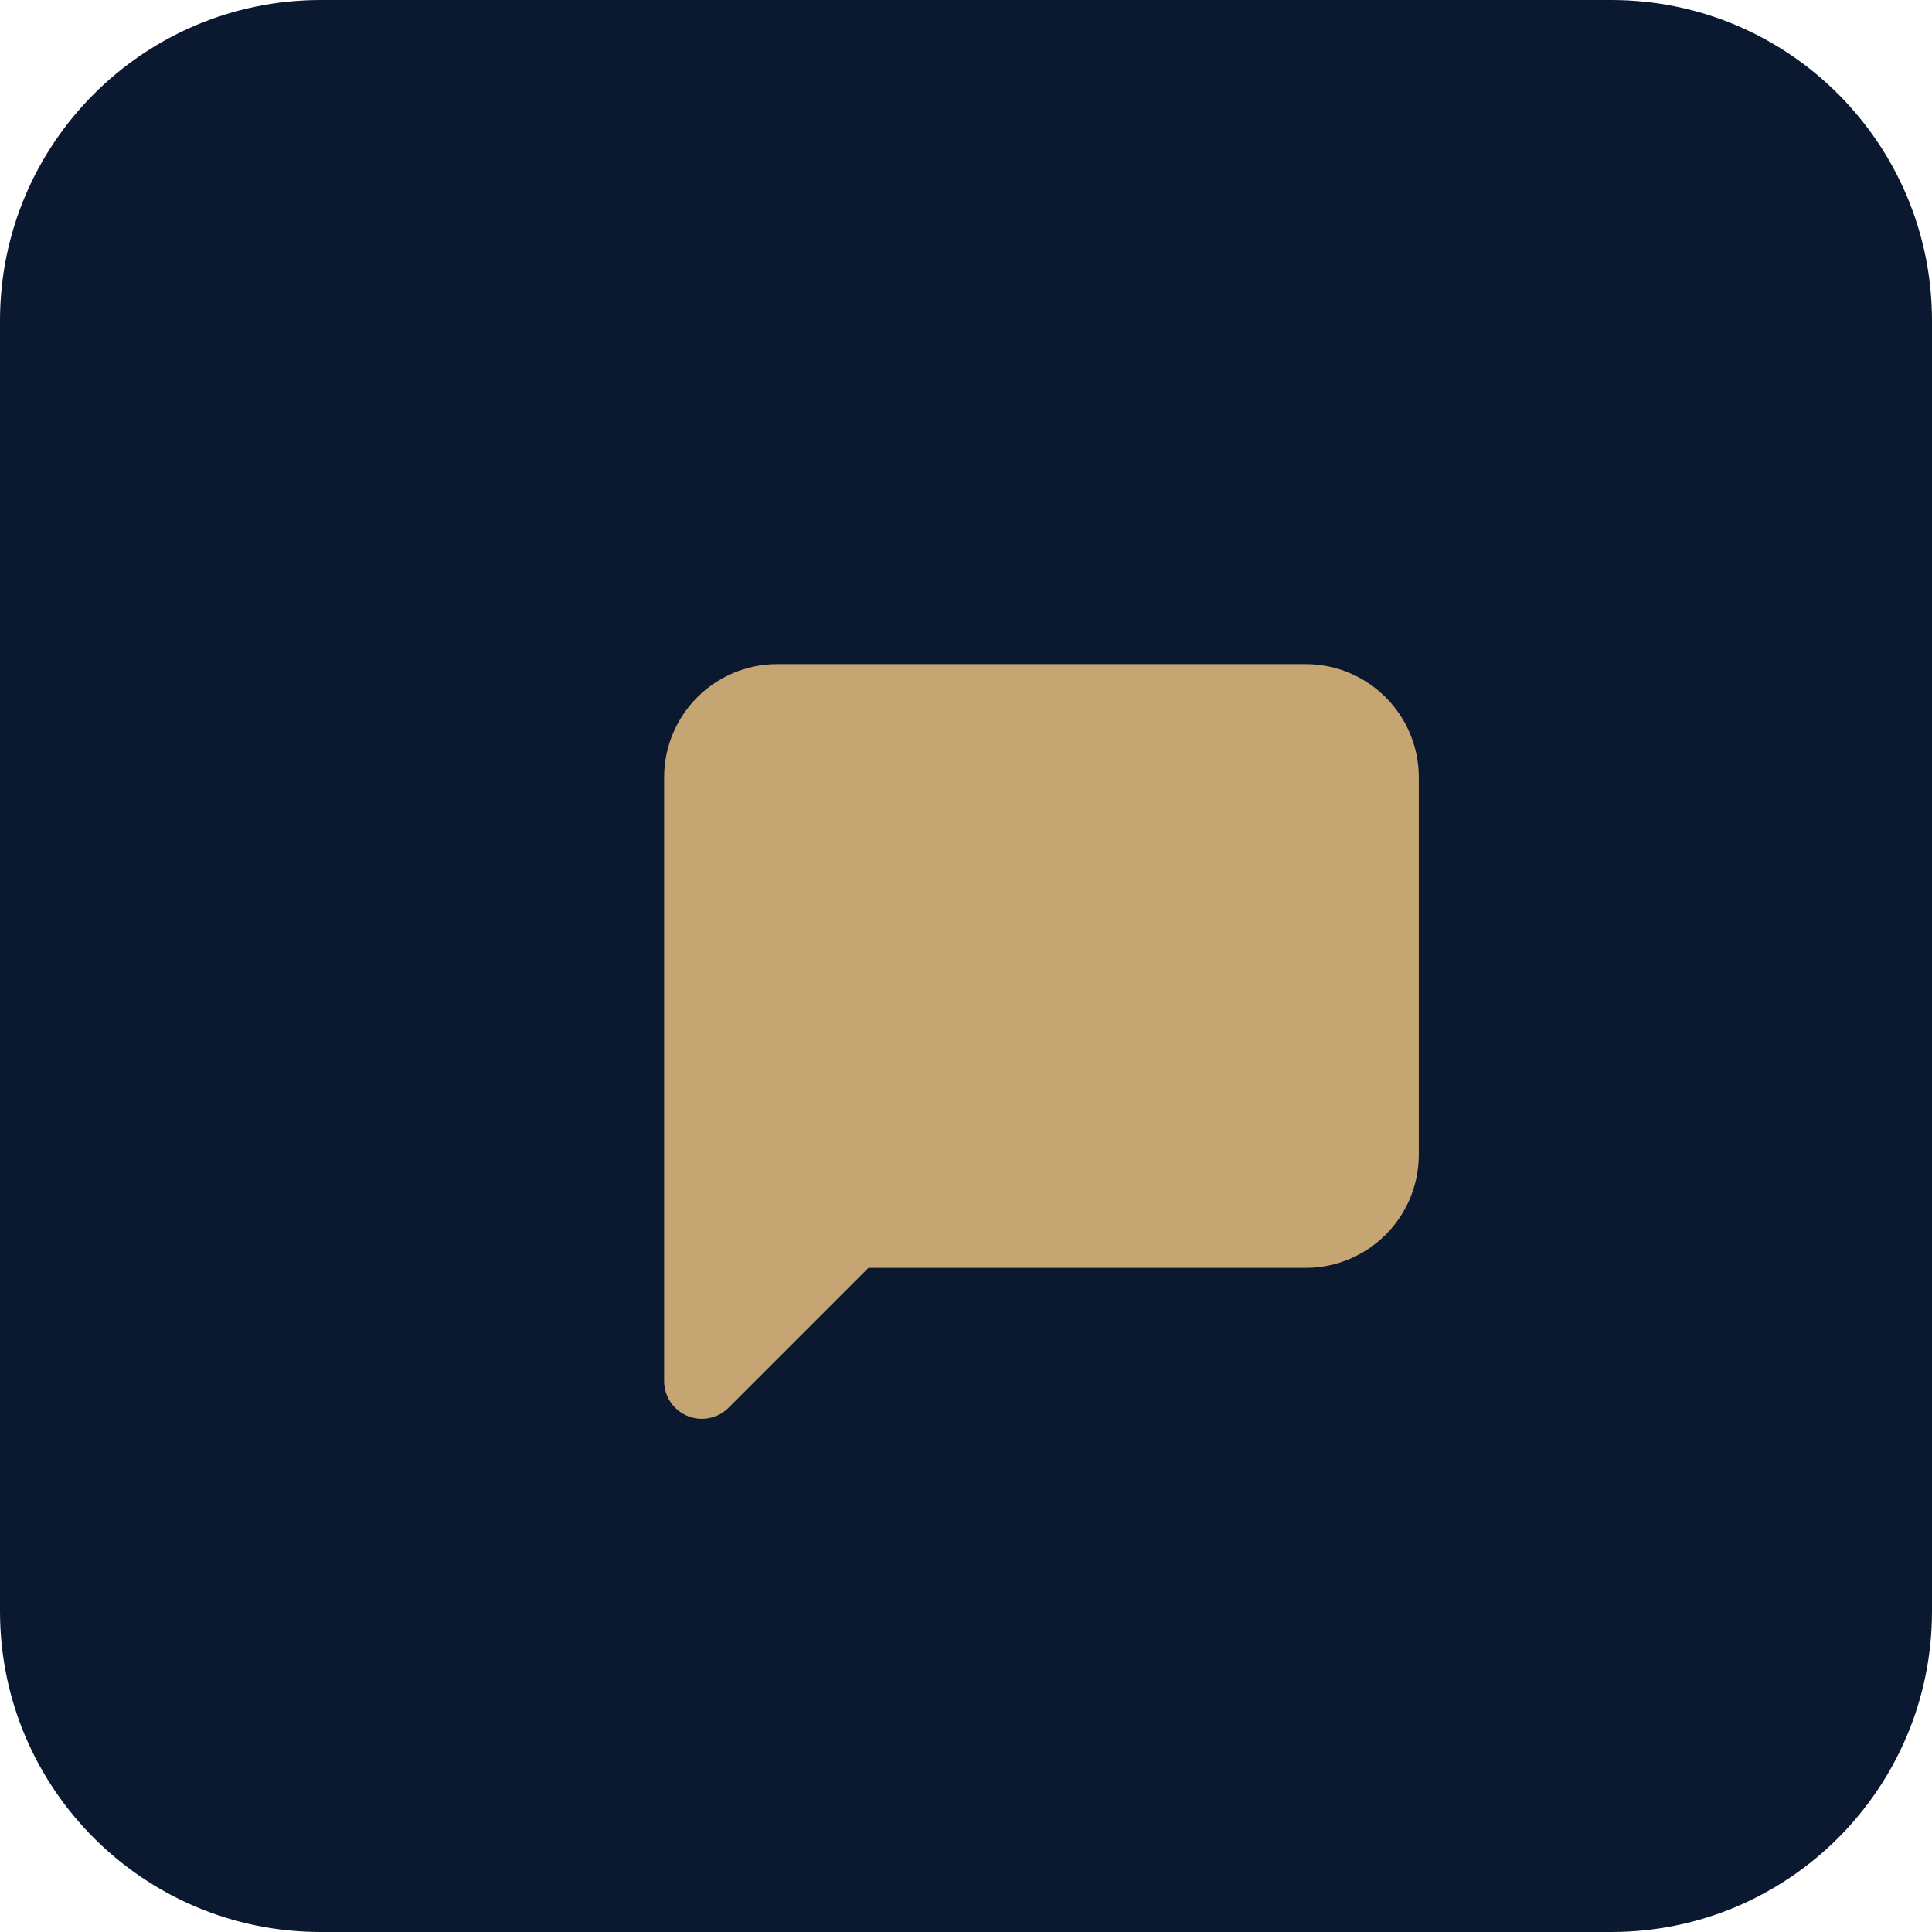
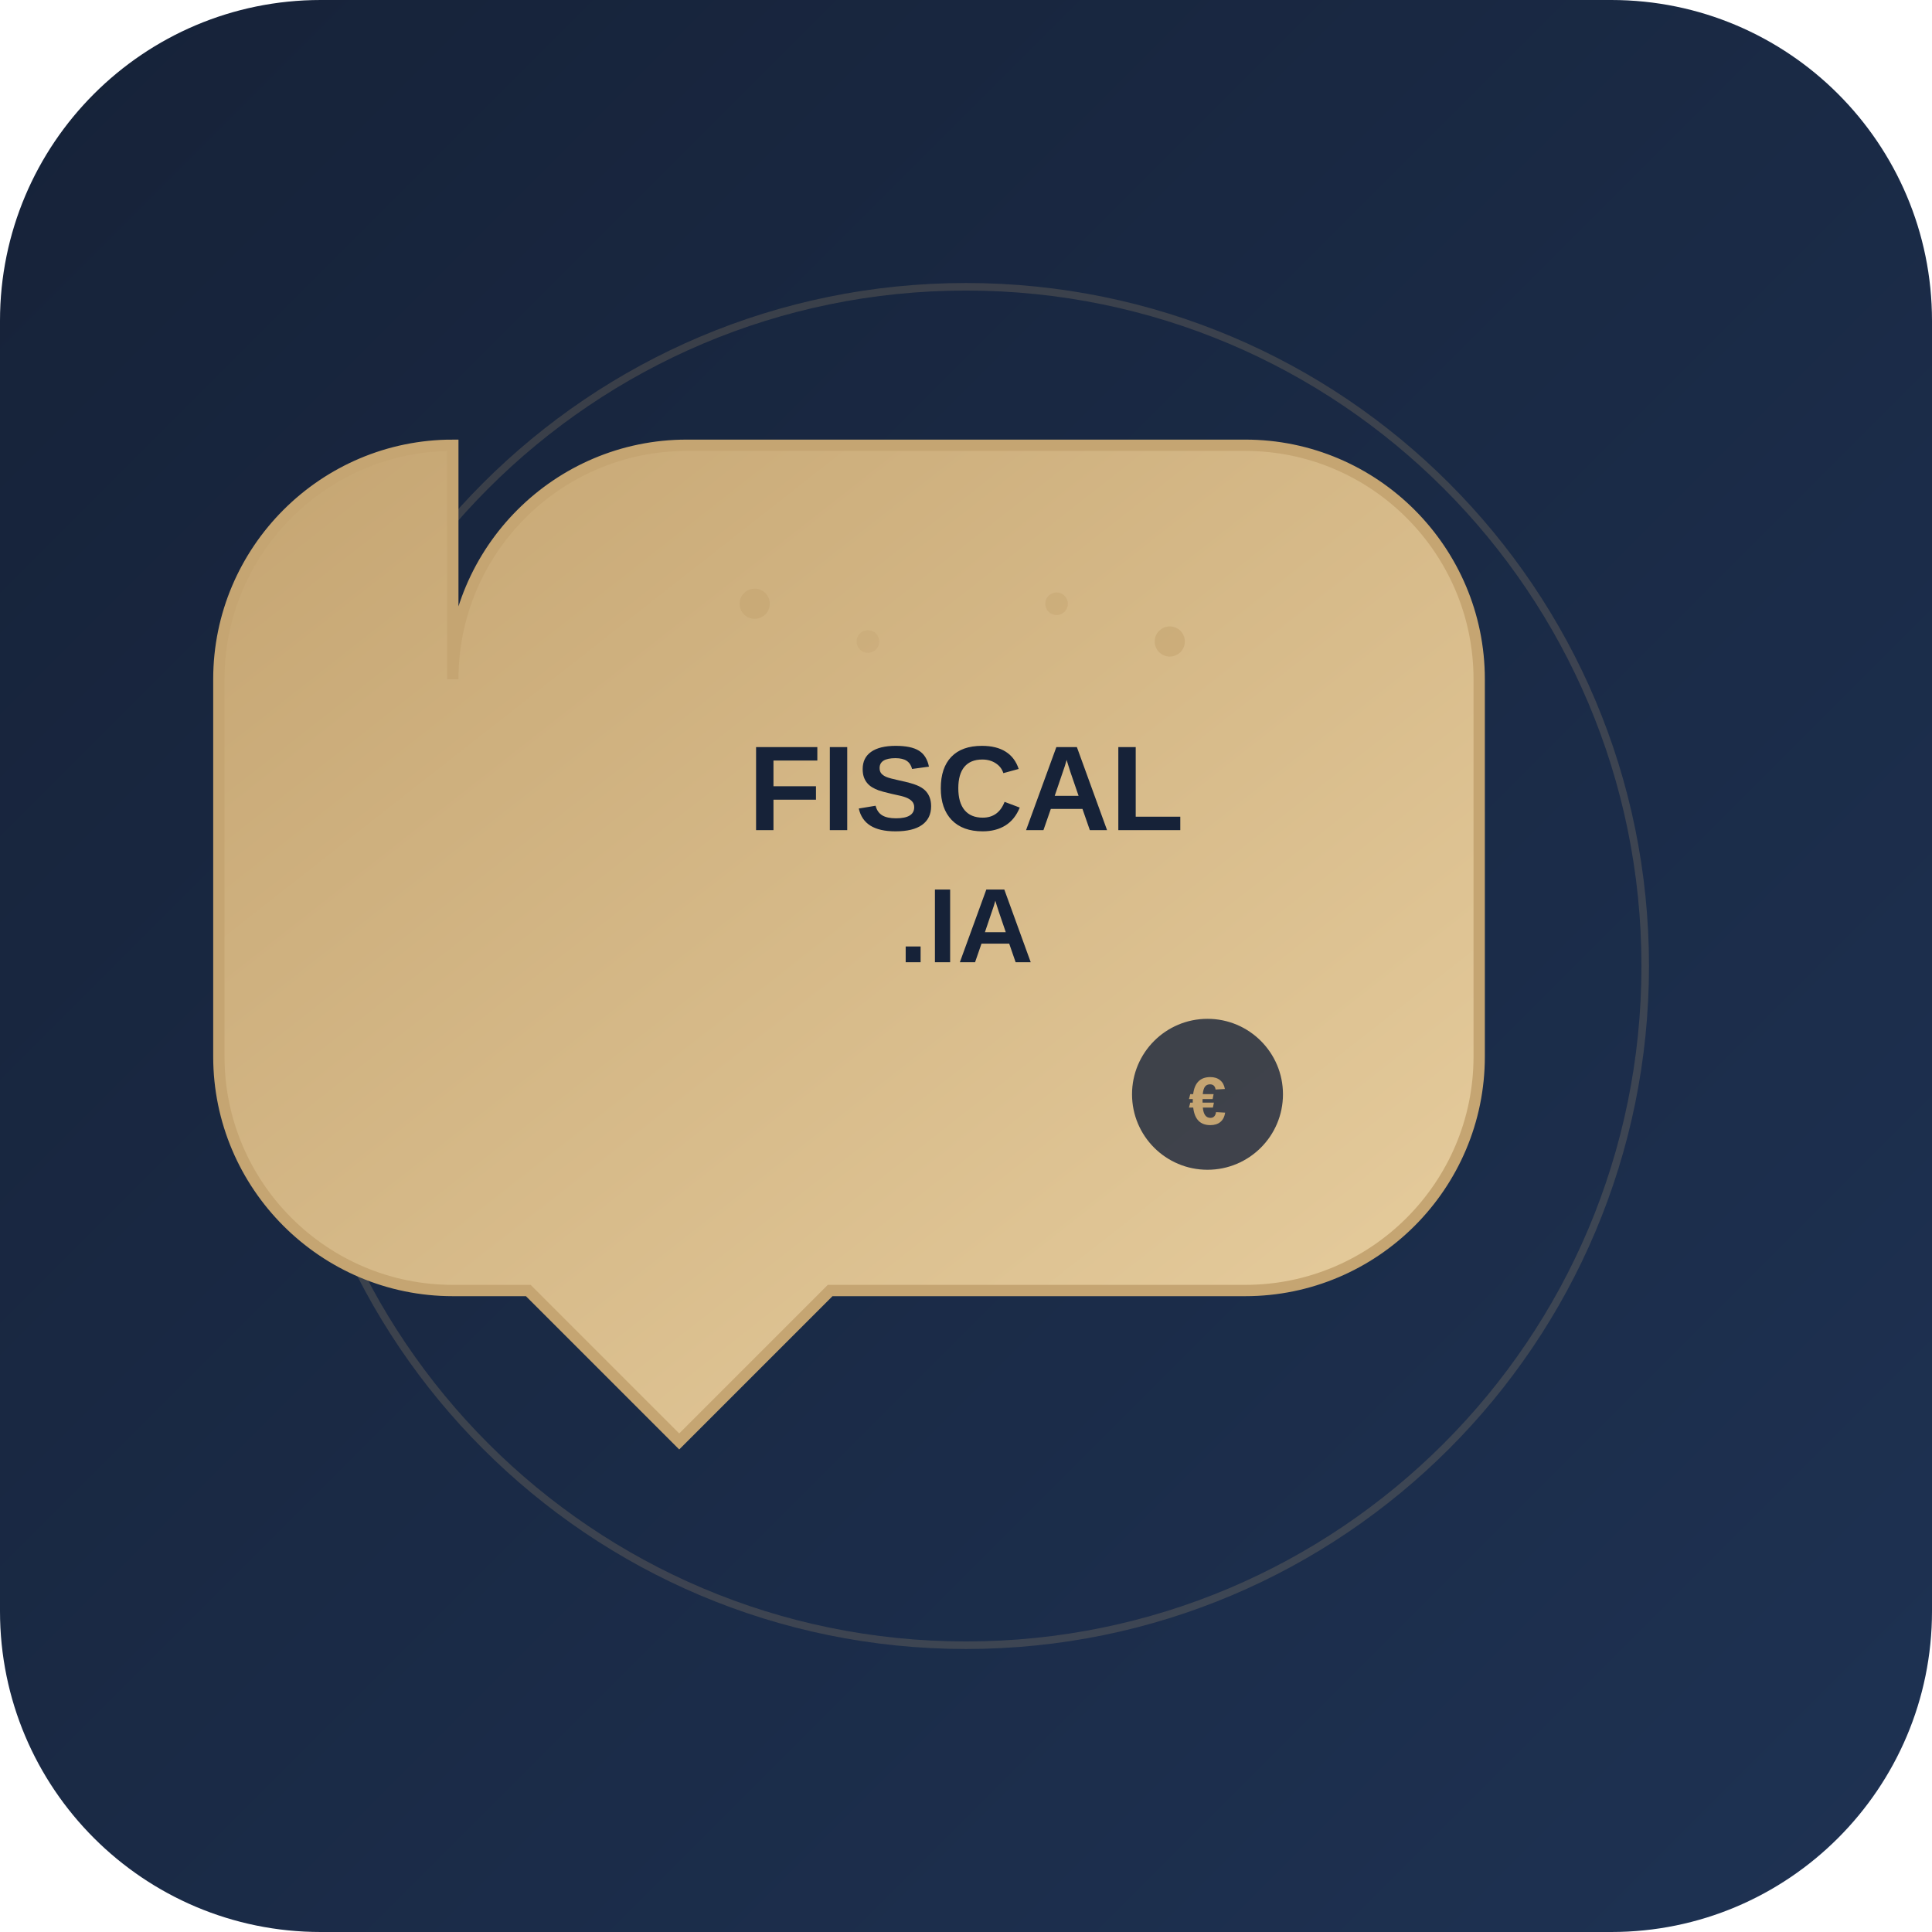
<svg xmlns="http://www.w3.org/2000/svg" width="512" height="512" viewBox="0 0 512 512">
  <defs>
-     <clipPath id="roundedRect">
-       <rect x="0" y="0" width="512" height="512" rx="85" ry="85" />
-     </clipPath>
+     <linearGradient id="bgGradient" x1="0%" y1="0%" x2="100%" y2="100%">
+       <stop offset="0%" stop-color="#162238" stop-opacity="1" />
+       <stop offset="100%" stop-color="#1E3253" stop-opacity="1" />
+     </linearGradient>
+     <linearGradient id="goldGradient" x1="0%" y1="0%" x2="100%" y2="100%">
+       <stop offset="0%" stop-color="#c5a572" stop-opacity="1" />
+       <stop offset="100%" stop-color="#e8cfa0" stop-opacity="1" />
+     </linearGradient>
  </defs>
-   <g clip-path="url(#roundedRect)">
-     <rect width="512" height="512" fill="#0A192F" />
-     <g transform="translate(156, 156) scale(10, 10)">
-       <path d="M21 15a2 2 0 0 1-2 2H7l-4 4V5a2 2 0 0 1 2-2h14a2 2 0 0 1 2 2z" fill="#c5a572" stroke="#c5a572" stroke-width="2" stroke-linecap="round" stroke-linejoin="round" />
-     </g>
-     <g transform="translate(320, 320) scale(8, 8)">
-       <path d="C6 2a6 6 0 0 0-5 9l.5 1a6 6 0 0 0 5 3h13a6 6 0 0 0 5-3l.5-1a6 6 0 0 0-5-9H6z" fill="#c5a572" />
-       <path d="M7 7h5M7 10h5M12 7v6" stroke="#0A192F" stroke-width="2" stroke-linecap="round" />
-     </g>
-   </g>
+   <rect width="512" height="512" rx="85" ry="85" fill="url(#bgGradient)" />
+   <circle cx="256" cy="256" r="180" fill="none" stroke="#c5a572" stroke-width="2" opacity="0.2" />
+   <path d="M120 180C120 145.817 147.817 118 182 118H330C364.183 118 392 145.817 392 180V280C392 314.183 364.183 342 330 342H220L180 382L140 342H120C85.817 342 58 314.183 58 280V180C58 145.817 85.817 118 120 118Z" fill="url(#goldGradient)" stroke="#c5a572" stroke-width="3" />
+   <text x="256" y="220" font-family="Arial, sans-serif" font-size="32" font-weight="bold" fill="#162238" text-anchor="middle">
+     FISCAL
+   </text>
+   <text x="256" y="255" font-family="Arial, sans-serif" font-size="28" font-weight="bold" fill="#162238" text-anchor="middle">
+     .IA
+   </text>
+   <circle cx="320" cy="290" r="20" fill="#162238" opacity="0.8" />
+   <text x="320" y="298" font-family="Arial, sans-serif" font-size="18" font-weight="bold" fill="#c5a572" text-anchor="middle">
+     €
+   </text>
+   <circle cx="200" cy="160" r="4" fill="#c5a572" opacity="0.6" />
+   <circle cx="230" cy="170" r="3" fill="#c5a572" opacity="0.4" />
+   <circle cx="280" cy="160" r="3" fill="#c5a572" opacity="0.5" />
+   <circle cx="310" cy="170" r="4" fill="#c5a572" opacity="0.6" />
</svg>
